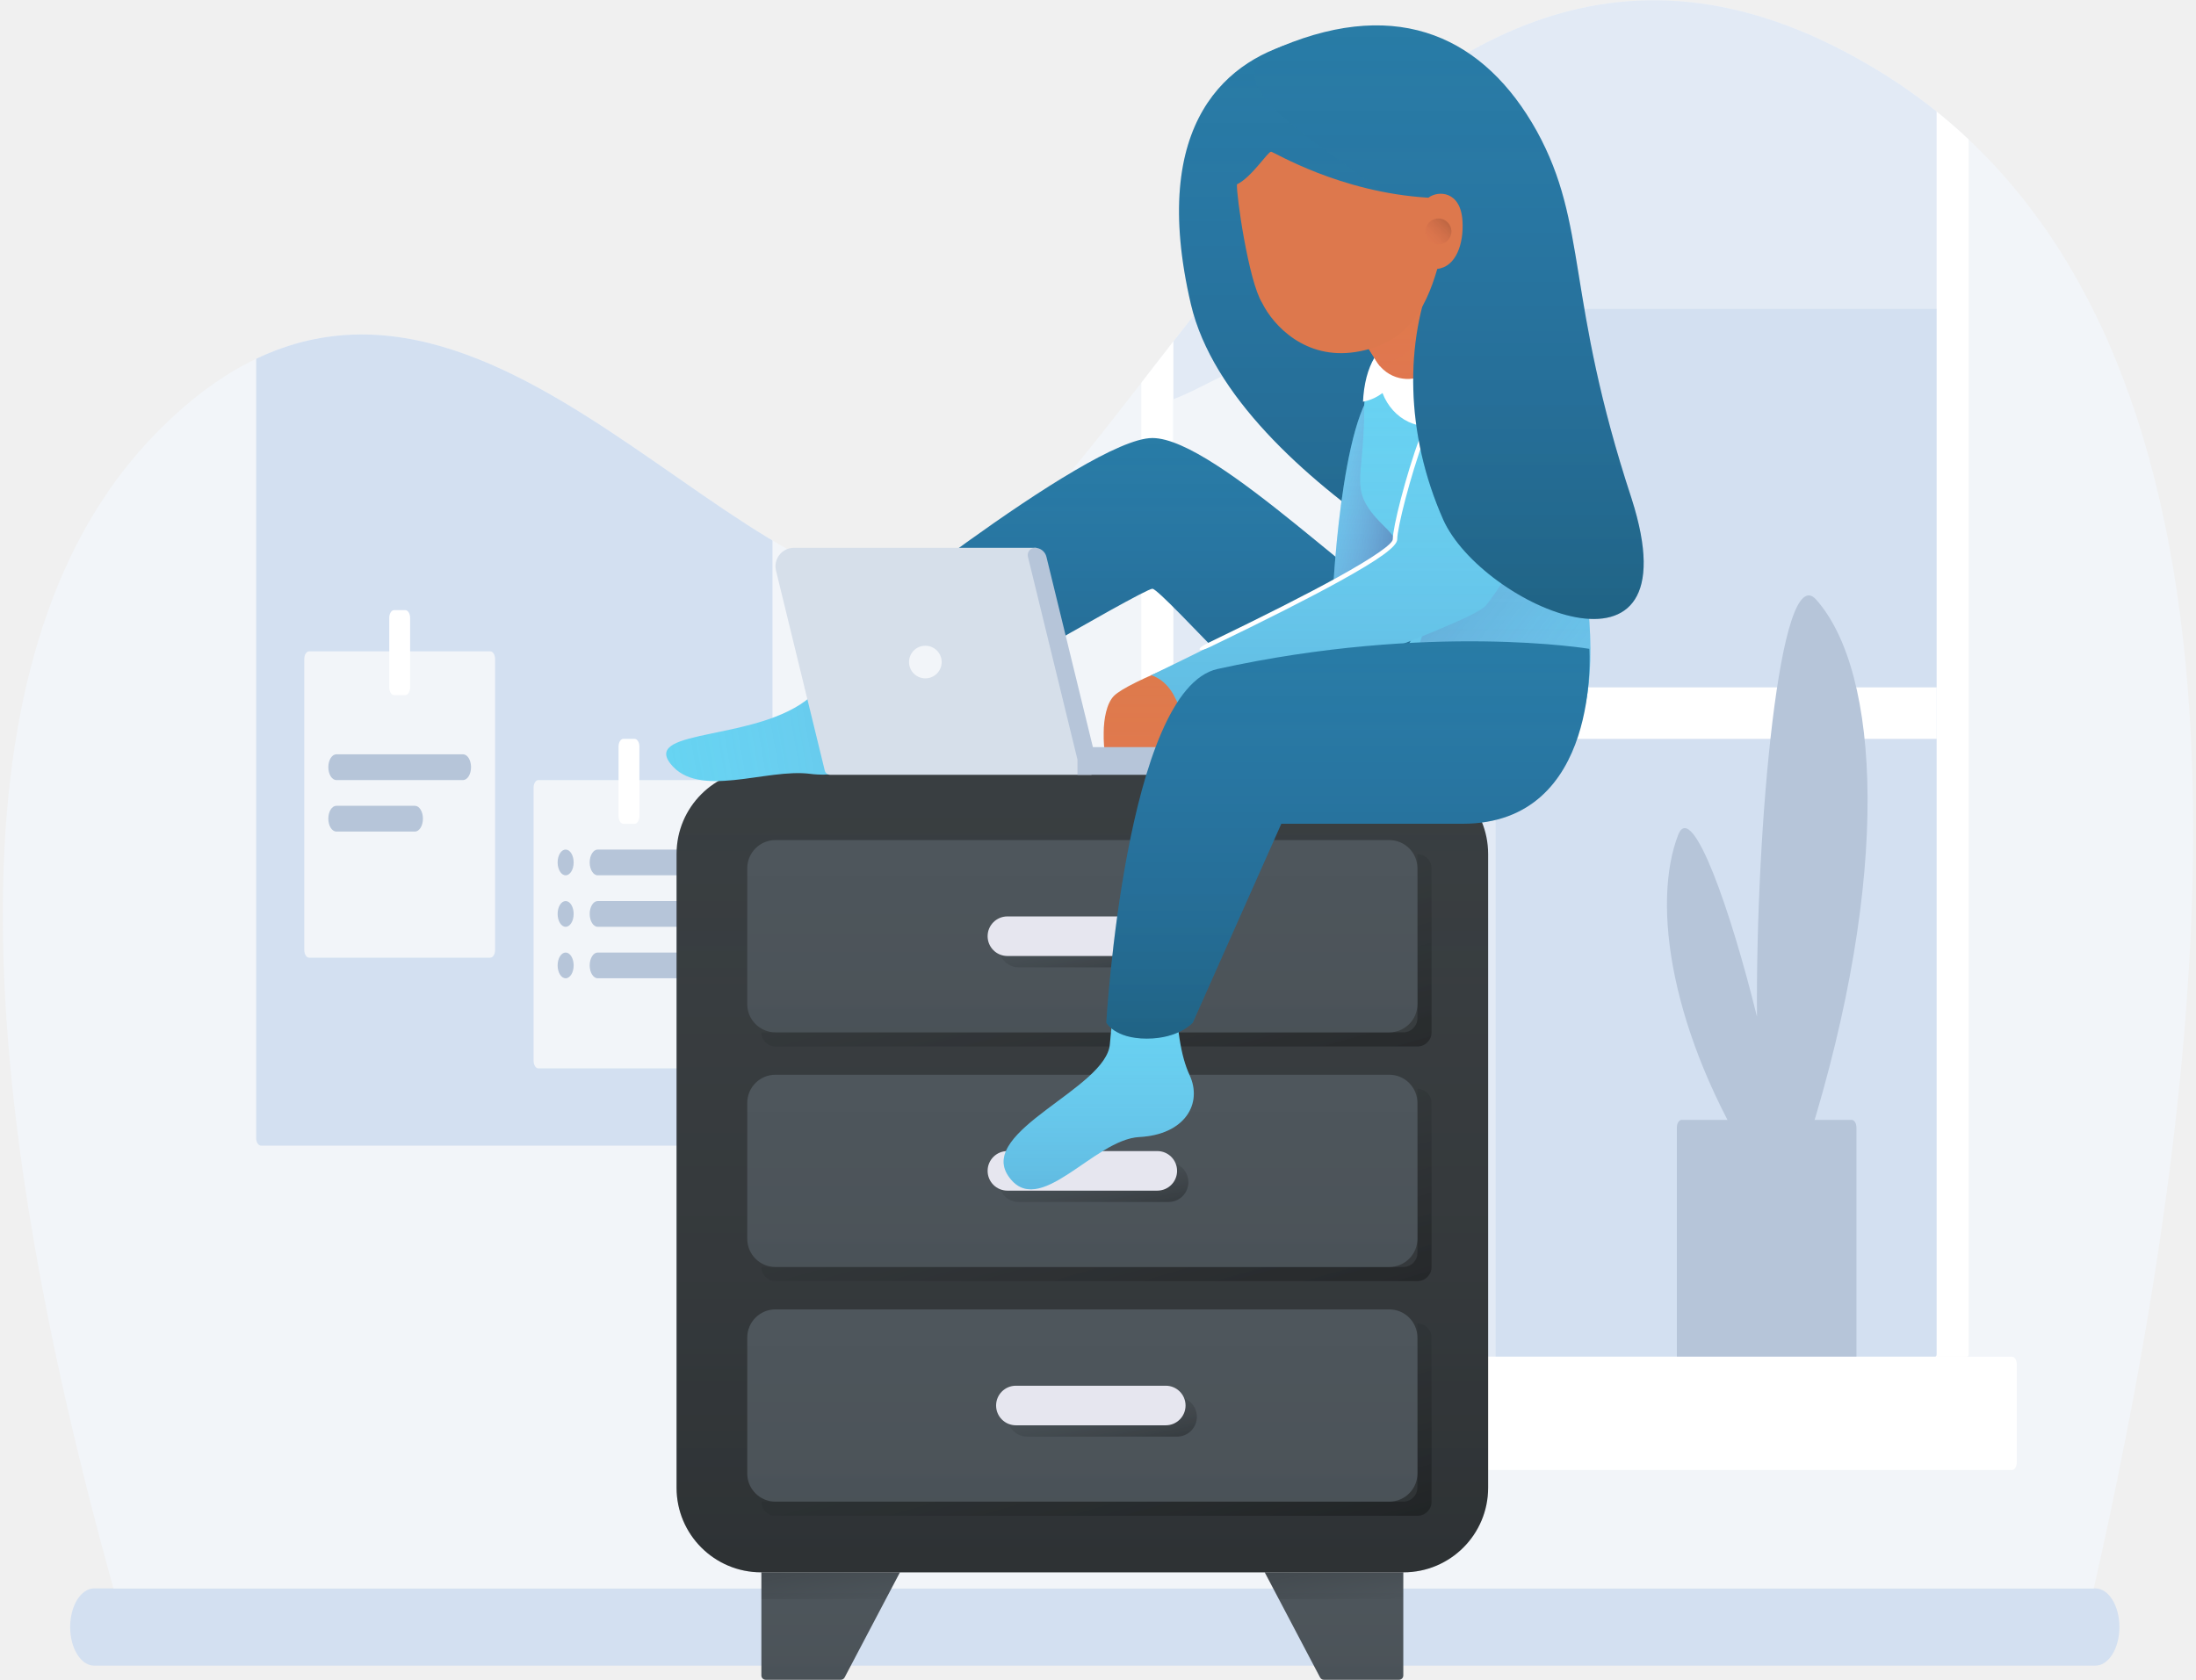
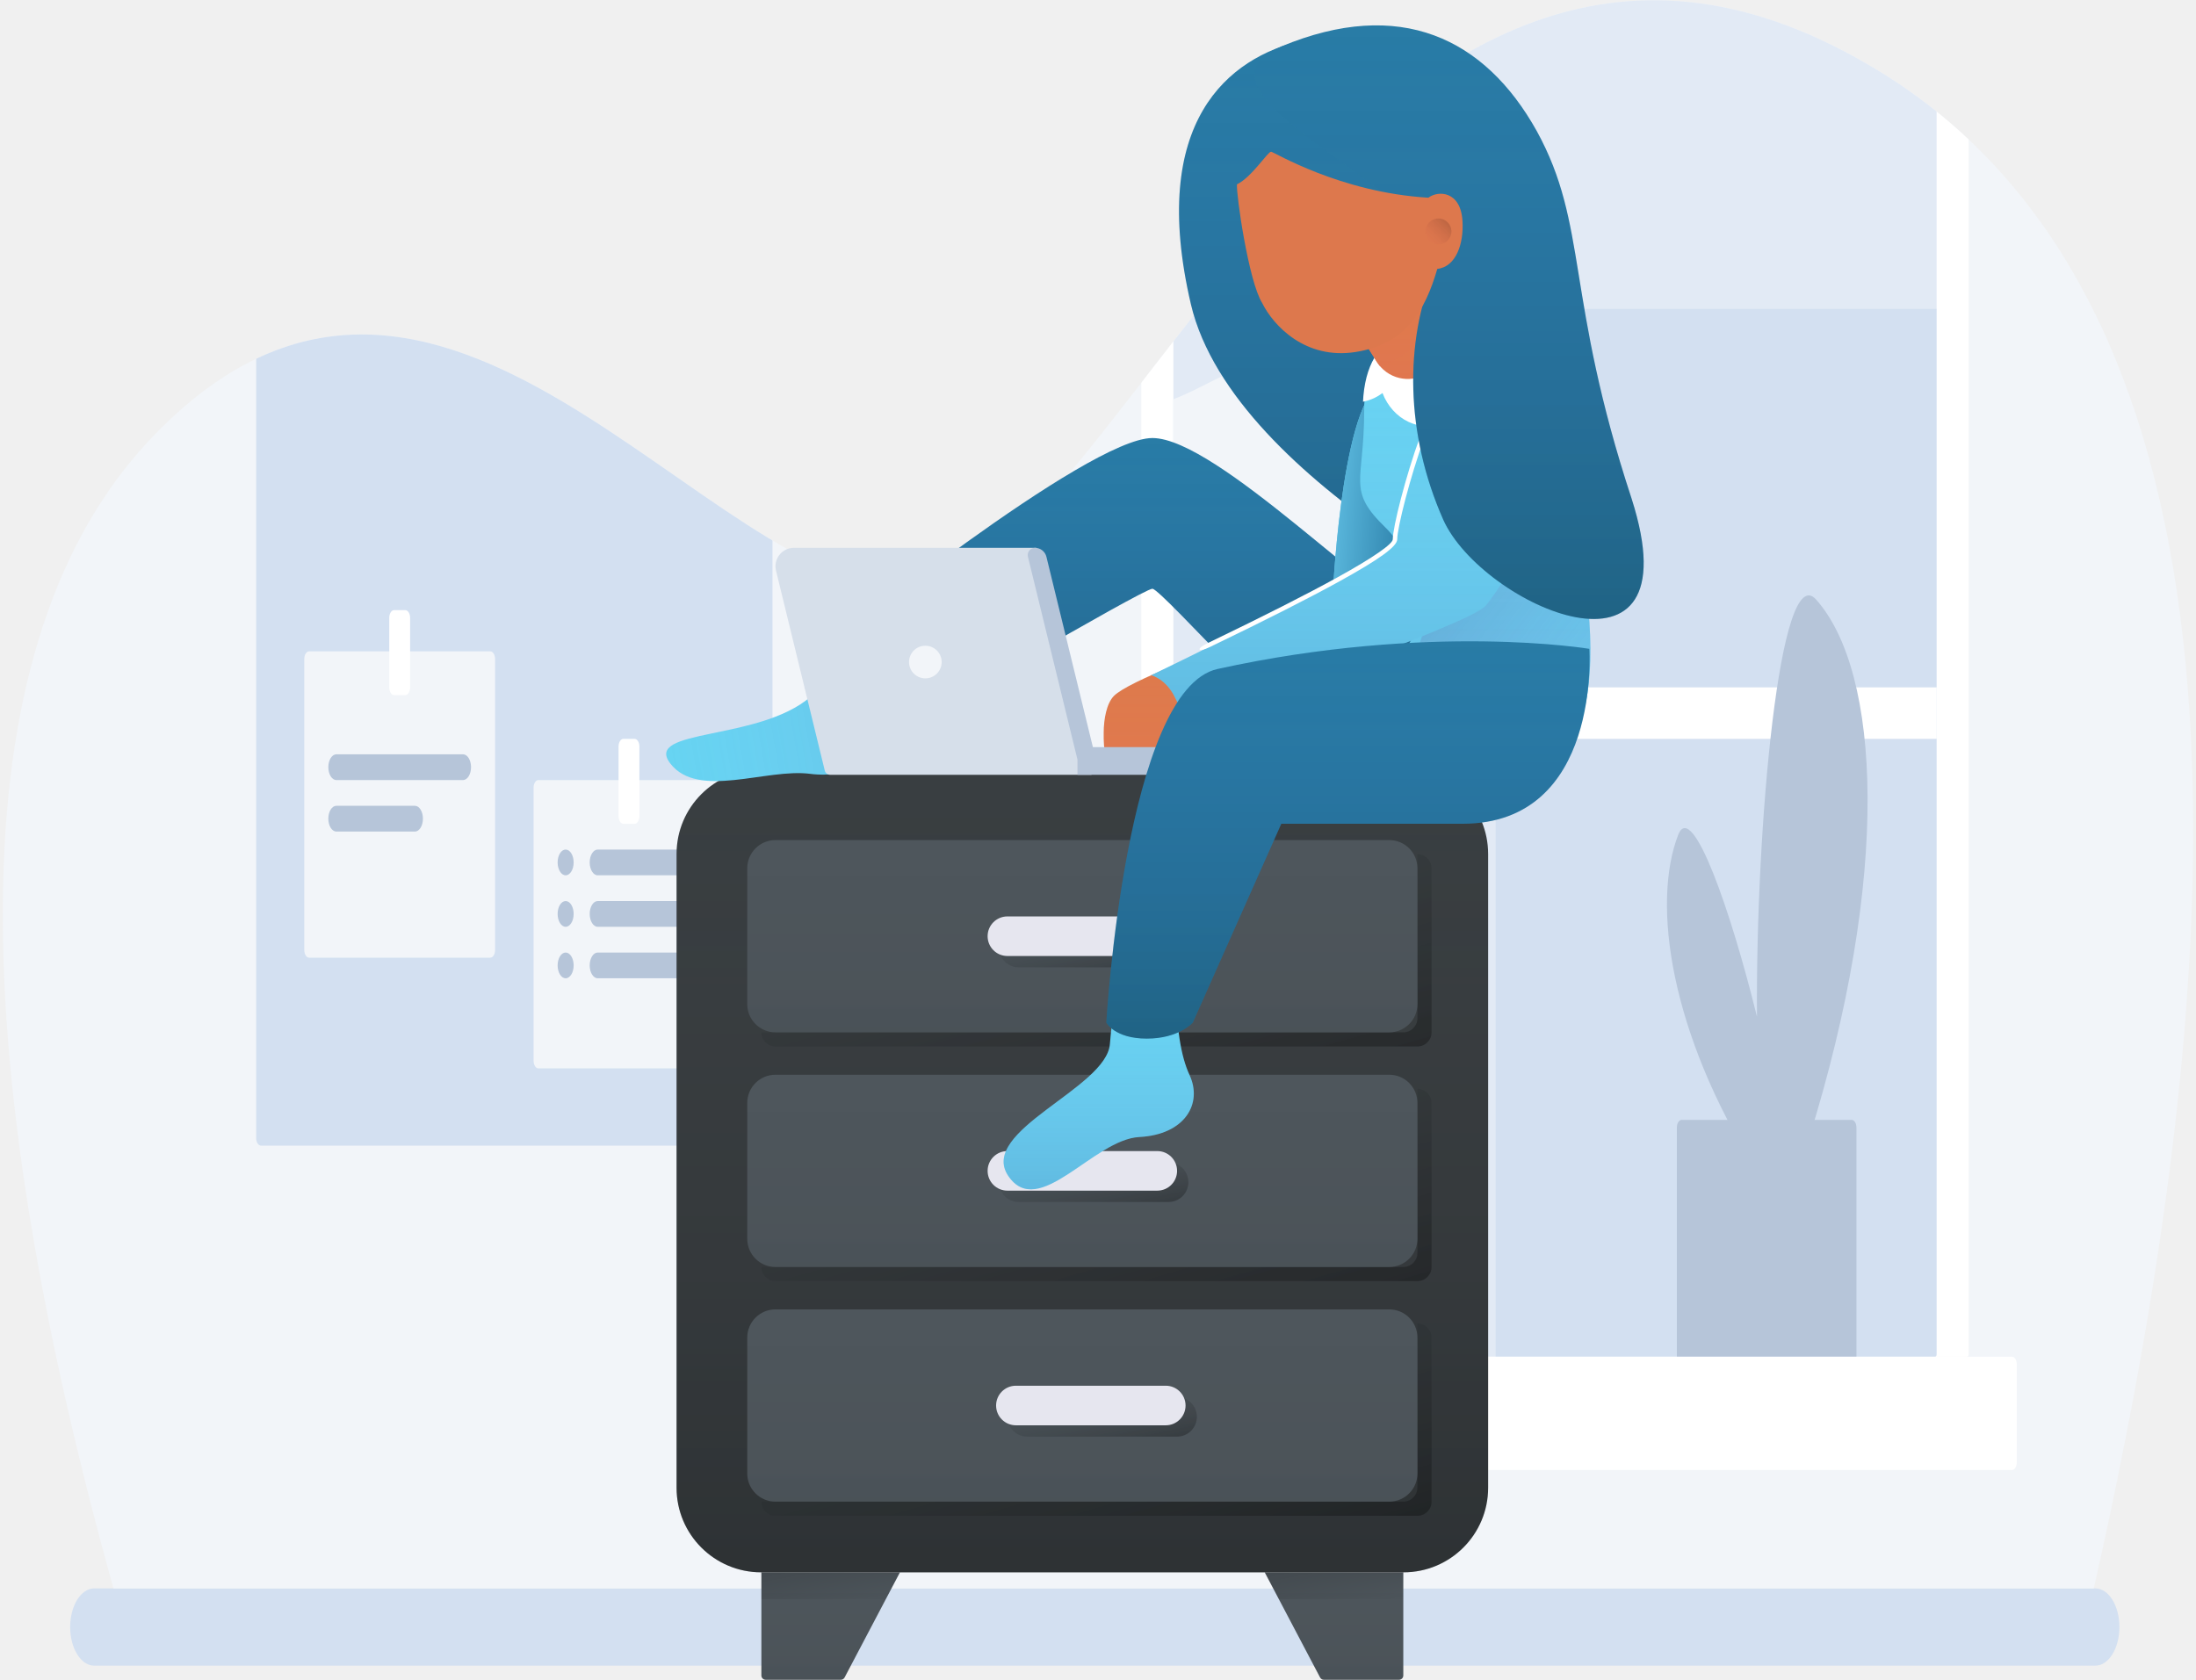
<svg xmlns="http://www.w3.org/2000/svg" width="779" height="596" viewBox="0 0 779 596" fill="none">
  <path fill-rule="evenodd" clip-rule="evenodd" d="M33.422 563.597L743.302 563.597C748.014 563.597 751.834 569.731 751.834 577.298C751.834 584.866 748.014 591 743.302 591H33.422C28.71 591 24.89 584.866 24.89 577.298C24.89 569.731 28.71 563.597 33.422 563.597Z" fill="#D3E0F1" />
  <path fill-rule="evenodd" clip-rule="evenodd" d="M742.734 563.597H40.248C-16.798 358.456 -11.679 221.708 55.606 153.459C156.624 50.465 250.033 209.021 322.949 209.179C395.77 209.021 483.391 -81.911 662.531 22.836C782.061 92.115 808.793 272.415 742.734 563.597Z" fill="#F2F5F9" />
  <mask id="mask0" mask-type="alpha" maskUnits="userSpaceOnUse" x="0" y="0" width="779" height="564">
    <path fill-rule="evenodd" clip-rule="evenodd" d="M742.734 563.597H40.248C-16.798 358.456 -11.679 221.708 55.606 153.459C156.624 50.465 250.033 209.021 322.949 209.179C395.77 209.021 483.391 -81.911 662.531 22.836C782.061 92.115 808.793 272.415 742.734 563.597Z" fill="white" />
  </mask>
  <g mask="url(#mask0)">
    <path fill-rule="evenodd" clip-rule="evenodd" d="M405.427 -188.17H697.797C698.111 -188.17 698.366 -187.761 698.366 -187.257V480.473C698.366 480.977 698.111 481.386 697.797 481.386H405.427C405.113 481.386 404.858 480.977 404.858 480.473V-187.257C404.858 -187.761 405.113 -188.17 405.427 -188.17Z" fill="white" />
    <path fill-rule="evenodd" clip-rule="evenodd" d="M416.803 -188.17H686.421C686.735 -188.17 686.99 -187.761 686.99 -187.257V480.473C686.99 480.977 686.735 481.386 686.421 481.386H416.803C416.489 481.386 416.234 480.977 416.234 480.473V-187.257C416.234 -187.761 416.489 -188.17 416.803 -188.17Z" fill="#E2EAF5" />
    <mask id="mask1" mask-type="alpha" maskUnits="userSpaceOnUse" x="416" y="-189" width="271" height="671">
      <path fill-rule="evenodd" clip-rule="evenodd" d="M416.803 -188.17H686.421C686.735 -188.17 686.99 -187.761 686.99 -187.257V480.473C686.99 480.977 686.735 481.386 686.421 481.386H416.803C416.489 481.386 416.234 480.977 416.234 480.473V-187.257C416.234 -187.761 416.489 -188.17 416.803 -188.17Z" fill="white" />
    </mask>
    <g mask="url(#mask1)">
      <path fill-rule="evenodd" clip-rule="evenodd" d="M530.566 109.614H686.99V481.386H530.566V109.614Z" fill="#D3E0F1" />
      <path fill-rule="evenodd" clip-rule="evenodd" d="M313.853 197.839C334.59 197.839 577.993 197.839 577.993 197.839C577.993 197.839 585.151 151.991 534.998 167.274C484.844 182.557 492.694 139.438 462.678 129.483C432.661 119.529 418.275 160.094 372.516 139.438C326.758 118.781 293.116 197.839 313.853 197.839Z" fill="#F2F5F9" />
      <path fill-rule="evenodd" clip-rule="evenodd" d="M340.582 243.89H757.523V262.159H340.582V243.89Z" fill="white" />
    </g>
    <path fill-rule="evenodd" clip-rule="evenodd" d="M596.548 397.349H656.843C657.785 397.349 658.549 398.576 658.549 400.09V481.386H594.842V400.09C594.842 398.576 595.606 397.349 596.548 397.349Z" fill="#B6C5D9" />
    <path fill-rule="evenodd" clip-rule="evenodd" d="M623.263 360.765C622.766 293.725 631.367 197.796 644.329 212.833C667.038 238.504 671.014 310.308 641.485 404.657C637.102 418.749 633.591 423.657 630.865 421.917C629.372 423.148 626.75 421.123 622.714 414.705C592.797 366.844 585.677 320.802 595.411 295.957C600.412 284.229 614.014 323.121 623.263 360.765Z" fill="#B6C5D9" />
    <path fill-rule="evenodd" clip-rule="evenodd" d="M92.579 99.566H272.324C273.267 99.566 274.031 100.793 274.031 102.306V403.743C274.031 405.257 273.267 406.484 272.324 406.484H92.579C91.637 406.484 90.873 405.257 90.873 403.743V102.306C90.873 100.793 91.637 99.566 92.579 99.566Z" fill="#D3E0F1" />
    <path fill-rule="evenodd" clip-rule="evenodd" d="M109.643 231.102H173.919C174.862 231.102 175.626 232.329 175.626 233.842V337.062C175.626 338.575 174.862 339.802 173.919 339.802H109.643C108.701 339.802 107.937 338.575 107.937 337.062V233.842C107.937 232.329 108.701 231.102 109.643 231.102Z" fill="#F2F5F9" />
    <path fill-rule="evenodd" clip-rule="evenodd" d="M119.313 267.64H164.25C165.82 267.64 167.094 269.685 167.094 272.207C167.094 274.73 165.82 276.774 164.25 276.774H119.313C117.743 276.774 116.469 274.73 116.469 272.207C116.469 269.685 117.743 267.64 119.313 267.64Z" fill="#B6C5D9" />
    <path fill-rule="evenodd" clip-rule="evenodd" d="M119.313 285.909H147.185C148.756 285.909 150.029 287.954 150.029 290.476C150.029 292.998 148.756 295.043 147.185 295.043H119.313C117.743 295.043 116.469 292.998 116.469 290.476C116.469 287.954 117.743 285.909 119.313 285.909Z" fill="#B6C5D9" />
    <path fill-rule="evenodd" clip-rule="evenodd" d="M139.791 216.487H143.772C144.715 216.487 145.479 217.714 145.479 219.227V243.89C145.479 245.404 144.715 246.631 143.772 246.631H139.791C138.848 246.631 138.084 245.404 138.084 243.89V219.227C138.084 217.714 138.848 216.487 139.791 216.487Z" fill="white" />
    <path fill-rule="evenodd" clip-rule="evenodd" d="M190.984 276.774H255.26C256.202 276.774 256.966 278.001 256.966 279.515V376.34C256.966 377.853 256.202 379.08 255.26 379.08H190.984C190.041 379.08 189.277 377.853 189.277 376.34V279.515C189.277 278.001 190.041 276.774 190.984 276.774Z" fill="#F2F5F9" />
    <path fill-rule="evenodd" clip-rule="evenodd" d="M212.03 301.438H245.59C247.161 301.438 248.434 303.482 248.434 306.005C248.434 308.527 247.161 310.572 245.59 310.572H212.03C210.459 310.572 209.186 308.527 209.186 306.005C209.186 303.482 210.459 301.438 212.03 301.438Z" fill="#B6C5D9" />
    <path fill-rule="evenodd" clip-rule="evenodd" d="M200.654 301.438C202.225 301.438 203.498 303.482 203.498 306.005C203.498 308.527 202.225 310.572 200.654 310.572C199.083 310.572 197.81 308.527 197.81 306.005C197.81 303.482 199.083 301.438 200.654 301.438Z" fill="#B6C5D9" />
    <path fill-rule="evenodd" clip-rule="evenodd" d="M212.03 319.706H245.59C247.161 319.706 248.434 321.751 248.434 324.274C248.434 326.796 247.161 328.841 245.59 328.841H212.03C210.459 328.841 209.186 326.796 209.186 324.274C209.186 321.751 210.459 319.706 212.03 319.706Z" fill="#B6C5D9" />
    <path fill-rule="evenodd" clip-rule="evenodd" d="M200.654 319.706C202.224 319.706 203.498 321.751 203.498 324.274C203.498 326.796 202.224 328.841 200.654 328.841C199.083 328.841 197.81 326.796 197.81 324.274C197.81 321.751 199.083 319.706 200.654 319.706Z" fill="#B6C5D9" />
    <path fill-rule="evenodd" clip-rule="evenodd" d="M212.03 337.975H245.59C247.161 337.975 248.434 340.02 248.434 342.543C248.434 345.065 247.161 347.11 245.59 347.11H212.03C210.459 347.11 209.186 345.065 209.186 342.543C209.186 340.02 210.459 337.975 212.03 337.975Z" fill="#B6C5D9" />
    <path fill-rule="evenodd" clip-rule="evenodd" d="M200.654 337.975C202.224 337.975 203.498 340.02 203.498 342.543C203.498 345.065 202.224 347.11 200.654 347.11C199.083 347.11 197.81 345.065 197.81 342.543C197.81 340.02 199.083 337.975 200.654 337.975Z" fill="#B6C5D9" />
    <path fill-rule="evenodd" clip-rule="evenodd" d="M221.131 262.159H225.113C226.055 262.159 226.819 263.386 226.819 264.9V289.563C226.819 291.076 226.055 292.303 225.113 292.303H221.131C220.189 292.303 219.425 291.076 219.425 289.563V264.9C219.425 263.386 220.189 262.159 221.131 262.159Z" fill="white" />
    <path fill-rule="evenodd" clip-rule="evenodd" d="M389.5 481.386H713.724C714.666 481.386 715.43 482.613 715.43 484.127V518.838C715.43 520.351 714.666 521.578 713.724 521.578H389.5C388.557 521.578 387.793 520.351 387.793 518.838V484.127C387.793 482.613 388.557 481.386 389.5 481.386Z" fill="white" />
  </g>
  <path fill-rule="evenodd" clip-rule="evenodd" d="M497.798 557.882V594.495C497.798 595.326 497.125 596 496.294 596H469.617C469.058 596 468.545 595.69 468.285 595.196L448.646 557.882H497.798Z" fill="#4E565C" />
  <path fill-rule="evenodd" clip-rule="evenodd" d="M497.798 557.882V594.495C497.798 595.326 497.125 596 496.294 596H469.617C469.058 596 468.545 595.69 468.285 595.196L448.646 557.882H497.798Z" fill="url(#paint0_linear)" />
  <mask id="mask2" mask-type="alpha" maskUnits="userSpaceOnUse" x="448" y="557" width="50" height="39">
    <path fill-rule="evenodd" clip-rule="evenodd" d="M497.798 557.882V594.495C497.798 595.326 497.125 596 496.294 596H469.617C469.058 596 468.545 595.69 468.285 595.196L448.646 557.882H497.798Z" fill="white" />
    <path fill-rule="evenodd" clip-rule="evenodd" d="M497.798 557.882V594.495C497.798 595.326 497.125 596 496.294 596H469.617C469.058 596 468.545 595.69 468.285 595.196L448.646 557.882H497.798Z" stroke="white" />
  </mask>
  <g mask="url(#mask2)">
    <path fill-rule="evenodd" clip-rule="evenodd" d="M497.798 557.882V567.411H453.662L448.646 557.882H497.798Z" fill="url(#paint1_linear)" />
  </g>
  <path fill-rule="evenodd" clip-rule="evenodd" d="M270.093 557.882H319.245L299.606 595.196C299.346 595.69 298.833 596 298.275 596H271.598C270.767 596 270.093 595.326 270.093 594.495V557.882Z" fill="#4E565C" />
  <path fill-rule="evenodd" clip-rule="evenodd" d="M270.093 557.882H319.245L299.606 595.196C299.346 595.69 298.833 596 298.275 596H271.598C270.767 596 270.093 595.326 270.093 594.495V557.882Z" fill="url(#paint2_linear)" />
  <mask id="mask3" mask-type="alpha" maskUnits="userSpaceOnUse" x="270" y="557" width="50" height="39">
    <path fill-rule="evenodd" clip-rule="evenodd" d="M270.093 557.882H319.245L299.606 595.196C299.346 595.69 298.833 596 298.275 596H271.598C270.767 596 270.093 595.326 270.093 594.495V557.882Z" fill="white" />
    <path fill-rule="evenodd" clip-rule="evenodd" d="M270.093 557.882H319.245L299.606 595.196C299.346 595.69 298.833 596 298.275 596H271.598C270.767 596 270.093 595.326 270.093 594.495V557.882Z" stroke="white" />
  </mask>
  <g mask="url(#mask3)">
    <path fill-rule="evenodd" clip-rule="evenodd" d="M270.093 557.882H319.245L314.23 567.411H270.093V557.882Z" fill="url(#paint3_linear)" />
  </g>
  <rect x="240" y="273" width="287.891" height="284.882" rx="30" fill="#393E41" />
  <rect x="240" y="273" width="287.891" height="284.882" rx="30" fill="url(#paint4_linear)" />
  <path fill-rule="evenodd" clip-rule="evenodd" d="M502.814 469.609C505.584 469.609 507.829 471.854 507.829 474.624V532.804C507.829 535.574 505.584 537.82 502.814 537.82H275.109C272.339 537.82 270.093 535.574 270.093 532.804H497.798C500.568 532.804 502.814 530.559 502.814 527.789V469.609Z" fill="url(#paint5_linear)" />
  <rect x="265.078" y="464.593" width="237.736" height="68.211" rx="10" fill="#4E565C" />
  <rect x="265.078" y="464.593" width="237.736" height="68.211" rx="10" fill="url(#paint6_linear)" />
  <rect x="357.363" y="495.689" width="67.208" height="14.043" rx="7.022" fill="url(#paint7_linear)" />
  <rect x="353.351" y="491.677" width="67.208" height="14.043" rx="7.022" fill="#E6E6EF" />
  <path fill-rule="evenodd" clip-rule="evenodd" d="M502.814 386.351C505.584 386.351 507.829 388.596 507.829 391.366V449.547C507.829 452.317 505.584 454.562 502.814 454.562H275.109C272.339 454.562 270.093 452.317 270.093 449.547H497.798C500.568 449.547 502.814 447.301 502.814 444.531V386.351Z" fill="url(#paint8_linear)" />
  <rect x="265.078" y="381.335" width="237.736" height="68.211" rx="10" fill="#4E565C" />
  <rect x="265.078" y="381.335" width="237.736" height="68.211" rx="10" fill="url(#paint9_linear)" />
  <rect x="354.354" y="412.432" width="67.208" height="14.043" rx="7.022" fill="url(#paint10_linear)" />
  <rect x="350.342" y="408.419" width="67.208" height="14.043" rx="7.022" fill="#E6E6EF" />
  <path fill-rule="evenodd" clip-rule="evenodd" d="M502.814 303.093C505.584 303.093 507.829 305.339 507.829 308.109V366.289C507.829 369.059 505.584 371.304 502.814 371.304H275.109C272.339 371.304 270.093 369.059 270.093 366.289H497.798C500.568 366.289 502.814 364.043 502.814 361.273V303.093Z" fill="url(#paint11_linear)" />
  <rect x="265.078" y="298.078" width="237.736" height="68.211" rx="10" fill="#4E565C" />
  <rect x="265.078" y="298.078" width="237.736" height="68.211" rx="10" fill="url(#paint12_linear)" />
  <rect x="354.354" y="329.174" width="67.208" height="14.043" rx="7.022" fill="url(#paint13_linear)" />
  <rect x="350.342" y="325.161" width="67.208" height="14.043" rx="7.022" fill="#E6E6EF" />
  <path fill-rule="evenodd" clip-rule="evenodd" d="M461.956 14.351C435.857 20.401 407.278 43.068 422.478 108.048C437.783 172.689 552.495 224.379 552.495 224.379L518.28 43.302C518.28 43.302 488.576 8.048 461.956 14.351Z" fill="#287CA6" />
  <path fill-rule="evenodd" clip-rule="evenodd" d="M461.956 14.351C435.857 20.401 407.278 43.068 422.478 108.048C437.783 172.689 552.495 224.379 552.495 224.379L518.28 43.302C518.28 43.302 488.576 8.048 461.956 14.351Z" fill="url(#paint14_linear)" />
  <path fill-rule="evenodd" clip-rule="evenodd" d="M237.832 270.964C227.96 258.307 269.235 263.145 287.576 247.189C305.916 231.233 318.589 222.152 318.589 222.152L348.803 233.171C348.803 233.171 310.907 246.535 310.79 257.571C310.672 268.607 302.757 276.525 287.284 274.552C271.81 272.58 247.703 283.621 237.832 270.964Z" fill="#66D4F2" />
  <path fill-rule="evenodd" clip-rule="evenodd" d="M237.832 270.964C227.96 258.307 269.235 263.145 287.576 247.189C305.916 231.233 318.589 222.152 318.589 222.152L348.803 233.171C348.803 233.171 310.907 246.535 310.79 257.571C310.672 268.607 302.757 276.525 287.284 274.552C271.81 272.58 247.703 283.621 237.832 270.964Z" fill="url(#paint15_linear)" />
  <path fill-rule="evenodd" clip-rule="evenodd" d="M554.341 248.727C545.482 276.179 502.118 269.006 473.657 269.006C464.827 269.006 412.099 208.894 408.793 208.894C405.487 208.894 321.356 258.348 321.356 258.348C321.356 258.348 308.2 258.583 299.927 248.727C291.653 238.87 294.513 229.208 294.513 229.208C294.513 229.208 385.836 155.422 408.793 155.422C431.75 155.422 490.031 216.238 501.134 216.238C530.521 216.238 563.199 221.275 554.341 248.727Z" fill="#287CA6" />
  <path fill-rule="evenodd" clip-rule="evenodd" d="M554.341 248.727C545.482 276.179 502.118 269.006 473.657 269.006C464.827 269.006 412.099 208.894 408.793 208.894C405.487 208.894 321.356 258.348 321.356 258.348C321.356 258.348 308.2 258.583 299.927 248.727C291.653 238.87 294.513 229.208 294.513 229.208C294.513 229.208 385.836 155.422 408.793 155.422C431.75 155.422 490.031 216.238 501.134 216.238C530.521 216.238 563.199 221.275 554.341 248.727Z" fill="url(#paint16_linear)" />
  <path fill-rule="evenodd" clip-rule="evenodd" d="M491.812 135.972C476.883 135.972 472.822 206.867 472.822 211.827C472.822 216.786 492.437 221.552 494.762 219.066C497.087 216.579 515.323 183.68 517.08 169.182C518.837 154.684 506.741 135.972 491.812 135.972Z" fill="#66D4F2" />
  <path fill-rule="evenodd" clip-rule="evenodd" d="M491.812 135.972C476.883 135.972 472.822 206.867 472.822 211.827C472.822 216.786 492.437 221.552 494.762 219.066C497.087 216.579 515.323 183.68 517.08 169.182C518.837 154.684 506.741 135.972 491.812 135.972Z" fill="url(#paint17_linear)" />
  <path fill-rule="evenodd" clip-rule="evenodd" d="M491.812 135.972C476.883 135.972 472.822 206.867 472.822 211.827C472.822 216.786 492.437 221.552 494.762 219.066C497.087 216.579 515.323 183.68 517.08 169.182C518.837 154.684 506.741 135.972 491.812 135.972Z" fill="url(#paint18_linear)" />
  <path fill-rule="evenodd" clip-rule="evenodd" d="M416.542 236.154C406.797 240.046 397.738 244.308 395.159 246.914C392.579 249.519 391.521 255.095 391.521 260.096C391.521 265.096 391.251 274.197 401.065 272.227C410.88 270.256 426.874 252.342 426.874 246.914C426.874 241.485 426.287 232.263 416.542 236.154Z" fill="#DD784D" />
  <path fill-rule="evenodd" clip-rule="evenodd" d="M416.542 236.154C406.797 240.046 397.738 244.308 395.159 246.914C392.579 249.519 391.521 255.095 391.521 260.096C391.521 265.096 391.251 274.197 401.065 272.227C410.88 270.256 426.874 252.342 426.874 246.914C426.874 241.485 426.287 232.263 416.542 236.154Z" fill="url(#paint19_linear)" />
  <path fill-rule="evenodd" clip-rule="evenodd" d="M281.638 194.375H367.571L387.21 274.912H294.484C293.579 274.912 292.791 274.293 292.576 273.413L275.278 202.474C274.421 198.961 276.574 195.418 280.087 194.561C280.594 194.437 281.115 194.375 281.638 194.375Z" fill="#D6DFEA" />
  <path fill-rule="evenodd" clip-rule="evenodd" d="M328.255 240.697C331.453 240.697 334.045 238.104 334.045 234.906C334.045 231.709 331.453 229.116 328.255 229.116C325.057 229.116 322.464 231.709 322.464 234.906C322.464 238.104 325.057 240.697 328.255 240.697Z" fill="#F2F5F9" />
  <path fill-rule="evenodd" clip-rule="evenodd" d="M387.688 265.09H445.461C448.176 265.09 450.376 267.289 450.376 270.001C450.376 272.713 448.176 274.912 445.461 274.912H382.222V269.543L364.649 197.555C364.312 196.176 365.159 194.785 366.54 194.448C366.739 194.399 366.944 194.375 367.149 194.375C369.073 194.375 370.747 195.689 371.202 197.555L387.688 265.09Z" fill="#B6C5D9" />
  <path fill-rule="evenodd" clip-rule="evenodd" d="M483.929 145.49C483.929 89.002 559.847 126.084 564.075 225.431C568.063 325.152 465.005 252.748 494.066 234.38C509.259 224.65 502.855 198.221 491.522 187.223C477.603 173.717 483.929 171.324 483.929 145.49Z" fill="#66D4F2" />
  <path fill-rule="evenodd" clip-rule="evenodd" d="M483.929 145.49C483.929 89.002 559.847 126.084 564.075 225.431C568.063 325.152 465.005 252.748 494.066 234.38C509.259 224.65 502.855 198.221 491.522 187.223C477.603 173.717 483.929 171.324 483.929 145.49Z" fill="url(#paint20_linear)" />
  <mask id="mask4" mask-type="alpha" maskUnits="userSpaceOnUse" x="482" y="118" width="83" height="159">
    <path fill-rule="evenodd" clip-rule="evenodd" d="M483.929 145.49C483.929 89.002 559.847 126.084 564.075 225.431C568.063 325.152 465.005 252.748 494.066 234.38C509.259 224.65 502.855 198.221 491.522 187.223C477.603 173.717 483.929 171.324 483.929 145.49Z" fill="white" />
    <path fill-rule="evenodd" clip-rule="evenodd" d="M483.929 145.49C483.929 89.002 559.847 126.084 564.075 225.431C568.063 325.152 465.005 252.748 494.066 234.38C509.259 224.65 502.855 198.221 491.522 187.223C477.603 173.717 483.929 171.324 483.929 145.49Z" stroke="white" />
  </mask>
  <g mask="url(#mask4)">
    <path fill-rule="evenodd" clip-rule="evenodd" d="M515.027 272.243C508.125 268.986 501.794 264.358 497.093 259.36C500.292 237.377 510.8 184.9 538.2 184.9C546.903 184.9 554.557 189.599 560.656 196.786C562.447 205.653 563.64 215.213 564.075 225.431C565.056 249.952 559.564 264.066 551.155 271.134C538.089 273.667 525.115 273.322 515.027 272.243Z" fill="url(#paint21_linear)" />
    <path fill-rule="evenodd" clip-rule="evenodd" d="M480.645 142.789C490.239 142.789 498.016 134.187 498.016 123.576C498.016 112.965 490.239 104.363 480.645 104.363C471.052 104.363 463.274 112.965 463.274 123.576C463.274 134.187 471.052 142.789 480.645 142.789Z" fill="white" />
    <path fill-rule="evenodd" clip-rule="evenodd" d="M506.438 151.211C516.032 151.211 523.809 142.609 523.809 131.998C523.809 121.387 516.032 112.785 506.438 112.785C496.845 112.785 489.067 121.387 489.067 131.998C489.067 142.609 496.845 151.211 506.438 151.211Z" fill="white" />
  </g>
  <path fill-rule="evenodd" clip-rule="evenodd" d="M473.468 104.61L501.97 86.038L511.773 102.788C516.906 111.559 515.769 122.645 508.962 130.191C504.185 135.487 496.02 135.907 490.725 131.131C489.843 130.336 489.076 129.423 488.443 128.418L473.468 104.61Z" fill="#DD784D" />
  <path fill-rule="evenodd" clip-rule="evenodd" d="M473.468 104.61L501.97 86.038L511.773 102.788C516.906 111.559 515.769 122.645 508.962 130.191C504.185 135.487 496.02 135.907 490.725 131.131C489.843 130.336 489.076 129.423 488.443 128.418L473.468 104.61Z" fill="url(#paint22_linear)" />
  <path fill-rule="evenodd" clip-rule="evenodd" d="M513.4 106.163C509.467 117.249 500.687 126.041 489.61 129.992C489.182 129.498 488.792 128.972 488.443 128.418L473.468 104.61L501.97 86.038L511.773 102.788C512.412 103.881 512.954 105.009 513.4 106.163Z" fill="#DD784D" />
  <path fill-rule="evenodd" clip-rule="evenodd" d="M513.4 106.163C509.467 117.249 500.687 126.041 489.61 129.992C489.182 129.498 488.792 128.972 488.443 128.418L473.468 104.61L501.97 86.038L511.773 102.788C512.412 103.881 512.954 105.009 513.4 106.163Z" fill="url(#paint23_linear)" />
  <mask id="mask5" mask-type="alpha" maskUnits="userSpaceOnUse" x="473" y="86" width="41" height="44">
    <path fill-rule="evenodd" clip-rule="evenodd" d="M513.4 106.163C509.467 117.249 500.687 126.041 489.61 129.992C489.182 129.498 488.792 128.972 488.443 128.418L473.468 104.61L501.97 86.038L511.773 102.788C512.412 103.881 512.954 105.009 513.4 106.163Z" fill="white" />
    <path fill-rule="evenodd" clip-rule="evenodd" d="M513.4 106.163C509.467 117.249 500.687 126.041 489.61 129.992C489.182 129.498 488.792 128.972 488.443 128.418L473.468 104.61L501.97 86.038L511.773 102.788C512.412 103.881 512.954 105.009 513.4 106.163Z" stroke="white" />
  </mask>
  <g mask="url(#mask5)">
</g>
  <path fill-rule="evenodd" clip-rule="evenodd" d="M527.096 124.317C509.774 124.317 494.858 185.646 494.858 191.883C494.858 198.12 408.359 239.592 408.359 239.592C408.359 239.592 413.641 240.738 416.892 247.652C420.142 254.565 424.36 255.207 424.36 255.207C424.36 255.207 521.693 221.642 527.096 214.832C532.499 208.023 547.857 186.196 548.422 159.322C548.987 132.447 544.418 124.317 527.096 124.317Z" fill="#66D4F2" />
  <path fill-rule="evenodd" clip-rule="evenodd" d="M527.096 124.317C509.774 124.317 494.858 185.646 494.858 191.883C494.858 198.12 408.359 239.592 408.359 239.592C408.359 239.592 413.641 240.738 416.892 247.652C420.142 254.565 424.36 255.207 424.36 255.207C424.36 255.207 521.693 221.642 527.096 214.832C532.499 208.023 547.857 186.196 548.422 159.322C548.987 132.447 544.418 124.317 527.096 124.317Z" fill="url(#paint24_linear)" />
  <path d="M527.096 123.001C527.532 123.001 527.886 123.355 527.886 123.791C527.886 124.227 527.532 124.58 527.096 124.58C519.934 124.58 512.249 136.299 505.223 155.506C500.202 169.232 495.648 187.312 495.648 191.357C495.648 193.913 489.081 198.57 475.326 206.172C464.487 212.163 449.237 219.9 429.556 229.392C429.435 229.45 429.313 229.509 429.191 229.568C424.845 231.663 424.084 230.277 428.38 228.206C428.513 228.142 428.645 228.079 428.776 228.015C448.469 218.518 463.732 210.776 474.562 204.79C487.359 197.718 494.069 192.959 494.069 191.357C494.069 187.078 498.659 168.851 503.74 154.963C511.019 135.066 518.931 123.001 527.096 123.001Z" fill="white" />
  <path fill-rule="evenodd" clip-rule="evenodd" d="M508.805 95.941C498.211 121.232 498.486 153.902 511.963 184.373C525.617 214.925 601.697 248.67 578.814 177.004C555.149 105.07 563.543 79.958 545.125 46.461C526.669 13.359 496.463 -0.948 454.587 16.457C413.508 33.983 518.809 70.679 508.805 95.941Z" fill="#287CA6" />
  <path fill-rule="evenodd" clip-rule="evenodd" d="M508.805 95.941C498.211 121.232 498.486 153.902 511.963 184.373C525.617 214.925 601.697 248.67 578.814 177.004C555.149 105.07 563.543 79.958 545.125 46.461C526.669 13.359 496.463 -0.948 454.587 16.457C413.508 33.983 518.809 70.679 508.805 95.941Z" fill="url(#paint25_linear)" />
  <path fill-rule="evenodd" clip-rule="evenodd" d="M450.902 53.83C451.781 53.83 475.272 68.305 506.699 70.148C510.041 67.575 518.221 67.575 518.806 78.57C519.25 86.374 516.581 94.655 509.858 95.414C505.588 110.087 498.82 122.058 480.906 124.892C462.992 127.726 451.66 115.44 447.744 107.521C442.855 99.714 438.466 68.633 438.796 65.41C444.054 62.862 449.698 53.83 450.902 53.83Z" fill="#DD784D" />
  <path fill-rule="evenodd" clip-rule="evenodd" d="M510.259 86.742C512.806 86.742 514.871 84.677 514.871 82.129C514.871 79.582 512.806 77.517 510.259 77.517C507.711 77.517 505.646 79.582 505.646 82.129C505.646 84.677 507.711 86.742 510.259 86.742Z" fill="url(#paint26_linear)" />
  <path fill-rule="evenodd" clip-rule="evenodd" d="M357.648 417.201C346.923 401.242 392.428 386.199 393.717 370.475C394.576 359.992 395.785 354.032 397.343 352.595L417.204 350.225C417.241 364.269 418.831 374.671 421.973 381.433C426.687 391.575 420.343 402.596 404.14 403.435C387.937 404.273 368.373 433.16 357.648 417.201Z" fill="#66D4F2" />
  <path fill-rule="evenodd" clip-rule="evenodd" d="M357.648 417.201C346.923 401.242 392.428 386.199 393.717 370.475C394.576 359.992 395.785 354.032 397.343 352.595L417.204 350.225C417.241 364.269 418.831 374.671 421.973 381.433C426.687 391.575 420.343 402.596 404.14 403.435C387.937 404.273 368.373 433.16 357.648 417.201Z" fill="url(#paint27_linear)" />
  <path fill-rule="evenodd" clip-rule="evenodd" d="M518.815 292.282C501.94 292.282 465.239 292.282 454.524 292.282L423.131 362.843C423.131 362.843 418.216 368.514 406.805 368.514C395.394 368.514 392.452 362.843 392.452 362.843C392.452 362.843 399.284 244.539 431.936 237.36C507.334 220.784 563.779 230.219 563.779 230.219C563.779 230.219 568.15 292.282 518.815 292.282Z" fill="#287CA6" />
  <path fill-rule="evenodd" clip-rule="evenodd" d="M518.815 292.282C501.94 292.282 465.239 292.282 454.524 292.282L423.131 362.843C423.131 362.843 418.216 368.514 406.805 368.514C395.394 368.514 392.452 362.843 392.452 362.843C392.452 362.843 399.284 244.539 431.936 237.36C507.334 220.784 563.779 230.219 563.779 230.219C563.779 230.219 568.15 292.282 518.815 292.282Z" fill="url(#paint28_linear)" />
  <defs>
    <linearGradient id="paint0_linear" x1="448.646" y1="557.882" x2="448.646" y2="596" gradientUnits="userSpaceOnUse">
      <stop stop-color="#4E565C" stop-opacity="0.01" />
      <stop offset="1" stop-opacity="0.05" />
    </linearGradient>
    <linearGradient id="paint1_linear" x1="424.07" y1="562.647" x2="427.631" y2="581.015" gradientUnits="userSpaceOnUse">
      <stop stop-opacity="0.15" />
      <stop offset="1" stop-opacity="0.01" />
    </linearGradient>
    <linearGradient id="paint2_linear" x1="270.093" y1="557.882" x2="270.093" y2="596" gradientUnits="userSpaceOnUse">
      <stop stop-color="#4E565C" stop-opacity="0.01" />
      <stop offset="1" stop-opacity="0.05" />
    </linearGradient>
    <linearGradient id="paint3_linear" x1="245.517" y1="562.647" x2="249.078" y2="581.015" gradientUnits="userSpaceOnUse">
      <stop stop-opacity="0.15" />
      <stop offset="1" stop-opacity="0.01" />
    </linearGradient>
    <linearGradient id="paint4_linear" x1="240" y1="273" x2="240" y2="557.882" gradientUnits="userSpaceOnUse">
      <stop stop-color="#393E41" stop-opacity="0.01" />
      <stop offset="1" stop-opacity="0.2" />
    </linearGradient>
    <linearGradient id="paint5_linear" x1="626.697" y1="503.714" x2="590.532" y2="377.668" gradientUnits="userSpaceOnUse">
      <stop stop-opacity="0.3" />
      <stop offset="1" stop-color="#393E41" stop-opacity="0.01" />
    </linearGradient>
    <linearGradient id="paint6_linear" x1="265.078" y1="464.593" x2="265.078" y2="532.804" gradientUnits="userSpaceOnUse">
      <stop stop-color="#4E565C" stop-opacity="0.01" />
      <stop offset="1" stop-opacity="0.05" />
    </linearGradient>
    <linearGradient id="paint7_linear" x1="458.176" y1="502.711" x2="452.552" y2="475.799" gradientUnits="userSpaceOnUse">
      <stop stop-opacity="0.3" />
      <stop offset="1" stop-color="#393E41" stop-opacity="0.01" />
    </linearGradient>
    <linearGradient id="paint8_linear" x1="626.697" y1="420.457" x2="590.532" y2="294.411" gradientUnits="userSpaceOnUse">
      <stop stop-opacity="0.3" />
      <stop offset="1" stop-color="#393E41" stop-opacity="0.01" />
    </linearGradient>
    <linearGradient id="paint9_linear" x1="265.078" y1="381.335" x2="265.078" y2="449.547" gradientUnits="userSpaceOnUse">
      <stop stop-color="#4E565C" stop-opacity="0.01" />
      <stop offset="1" stop-opacity="0.05" />
    </linearGradient>
    <linearGradient id="paint10_linear" x1="455.166" y1="419.453" x2="449.543" y2="392.542" gradientUnits="userSpaceOnUse">
      <stop stop-opacity="0.3" />
      <stop offset="1" stop-color="#393E41" stop-opacity="0.01" />
    </linearGradient>
    <linearGradient id="paint11_linear" x1="626.697" y1="337.199" x2="590.532" y2="211.153" gradientUnits="userSpaceOnUse">
      <stop stop-opacity="0.3" />
      <stop offset="1" stop-color="#393E41" stop-opacity="0.01" />
    </linearGradient>
    <linearGradient id="paint12_linear" x1="265.078" y1="298.078" x2="265.078" y2="366.289" gradientUnits="userSpaceOnUse">
      <stop stop-color="#4E565C" stop-opacity="0.01" />
      <stop offset="1" stop-opacity="0.05" />
    </linearGradient>
    <linearGradient id="paint13_linear" x1="455.166" y1="336.196" x2="449.543" y2="309.284" gradientUnits="userSpaceOnUse">
      <stop stop-opacity="0.3" />
      <stop offset="1" stop-color="#393E41" stop-opacity="0.01" />
    </linearGradient>
    <linearGradient id="paint14_linear" x1="418.266" y1="13.298" x2="418.266" y2="224.379" gradientUnits="userSpaceOnUse">
      <stop stop-color="#403F9F" stop-opacity="0.01" />
      <stop offset="1" stop-opacity="0.2" />
    </linearGradient>
    <linearGradient id="paint15_linear" x1="239.281" y1="284.562" x2="354.289" y2="264.283" gradientUnits="userSpaceOnUse">
      <stop stop-color="#A7A7EE" stop-opacity="0.01" />
      <stop offset="1" stop-color="#4C55A0" stop-opacity="0.2" />
    </linearGradient>
    <linearGradient id="paint16_linear" x1="293.778" y1="155.422" x2="293.778" y2="269.851" gradientUnits="userSpaceOnUse">
      <stop stop-color="#403F9F" stop-opacity="0.01" />
      <stop offset="1" stop-opacity="0.2" />
    </linearGradient>
    <linearGradient id="paint17_linear" x1="472.822" y1="135.972" x2="472.822" y2="219.746" gradientUnits="userSpaceOnUse">
      <stop stop-color="#A7A7EE" stop-opacity="0.01" />
      <stop offset="1" stop-color="#4C55A0" stop-opacity="0.2" />
    </linearGradient>
    <linearGradient id="paint18_linear" x1="504.62" y1="156.339" x2="468.982" y2="153.07" gradientUnits="userSpaceOnUse">
-       <stop stop-color="#464D89" stop-opacity="0.6" />
-       <stop offset="1" stop-color="#A7A7EE" stop-opacity="0.01" />
+       <stop stop-color="#287BA5" />
+       <stop offset="1" stop-color="#67C7EB" />
    </linearGradient>
    <linearGradient id="paint19_linear" x1="391.52" y1="235.223" x2="391.52" y2="272.502" gradientUnits="userSpaceOnUse">
      <stop stop-color="#FFC62C" stop-opacity="0.01" />
      <stop offset="1" stop-color="#FF6663" stop-opacity="0.1" />
    </linearGradient>
    <linearGradient id="paint20_linear" x1="482.494" y1="118.98" x2="482.494" y2="276.98" gradientUnits="userSpaceOnUse">
      <stop stop-color="#A7A7EE" stop-opacity="0.01" />
      <stop offset="1" stop-color="#4C55A0" stop-opacity="0.2" />
    </linearGradient>
    <linearGradient id="paint21_linear" x1="463.545" y1="228.979" x2="548.517" y2="293.649" gradientUnits="userSpaceOnUse">
      <stop stop-color="#464D89" stop-opacity="0.3" />
      <stop offset="1" stop-color="#A7A7EE" stop-opacity="0.01" />
    </linearGradient>
    <linearGradient id="paint22_linear" x1="473.468" y1="86.038" x2="473.468" y2="134.455" gradientUnits="userSpaceOnUse">
      <stop stop-color="#FFC62C" stop-opacity="0.01" />
      <stop offset="1" stop-color="#FF6663" stop-opacity="0.1" />
    </linearGradient>
    <linearGradient id="paint23_linear" x1="473.468" y1="86.038" x2="473.468" y2="129.992" gradientUnits="userSpaceOnUse">
      <stop stop-color="#FFC62C" stop-opacity="0.01" />
      <stop offset="1" stop-color="#FF6663" stop-opacity="0.1" />
    </linearGradient>
    <linearGradient id="paint24_linear" x1="408.359" y1="124.317" x2="408.359" y2="255.207" gradientUnits="userSpaceOnUse">
      <stop stop-color="#A7A7EE" stop-opacity="0.01" />
      <stop offset="1" stop-color="#4C55A0" stop-opacity="0.2" />
    </linearGradient>
    <linearGradient id="paint25_linear" x1="445.033" y1="9" x2="445.033" y2="219.632" gradientUnits="userSpaceOnUse">
      <stop stop-color="#403F9F" stop-opacity="0.01" />
      <stop offset="1" stop-opacity="0.2" />
    </linearGradient>
    <linearGradient id="paint26_linear" x1="510.259" y1="72.905" x2="501.034" y2="82.129" gradientUnits="userSpaceOnUse">
      <stop stop-opacity="0.2" />
      <stop offset="1" stop-color="#FF6663" stop-opacity="0.01" />
    </linearGradient>
    <linearGradient id="paint27_linear" x1="356.013" y1="350.225" x2="356.013" y2="422" gradientUnits="userSpaceOnUse">
      <stop stop-color="#A7A7EE" stop-opacity="0.01" />
      <stop offset="1" stop-color="#4C55A0" stop-opacity="0.2" />
    </linearGradient>
    <linearGradient id="paint28_linear" x1="392.452" y1="226.797" x2="392.452" y2="368.514" gradientUnits="userSpaceOnUse">
      <stop stop-color="#403F9F" stop-opacity="0.01" />
      <stop offset="1" stop-opacity="0.2" />
    </linearGradient>
  </defs>
</svg>
